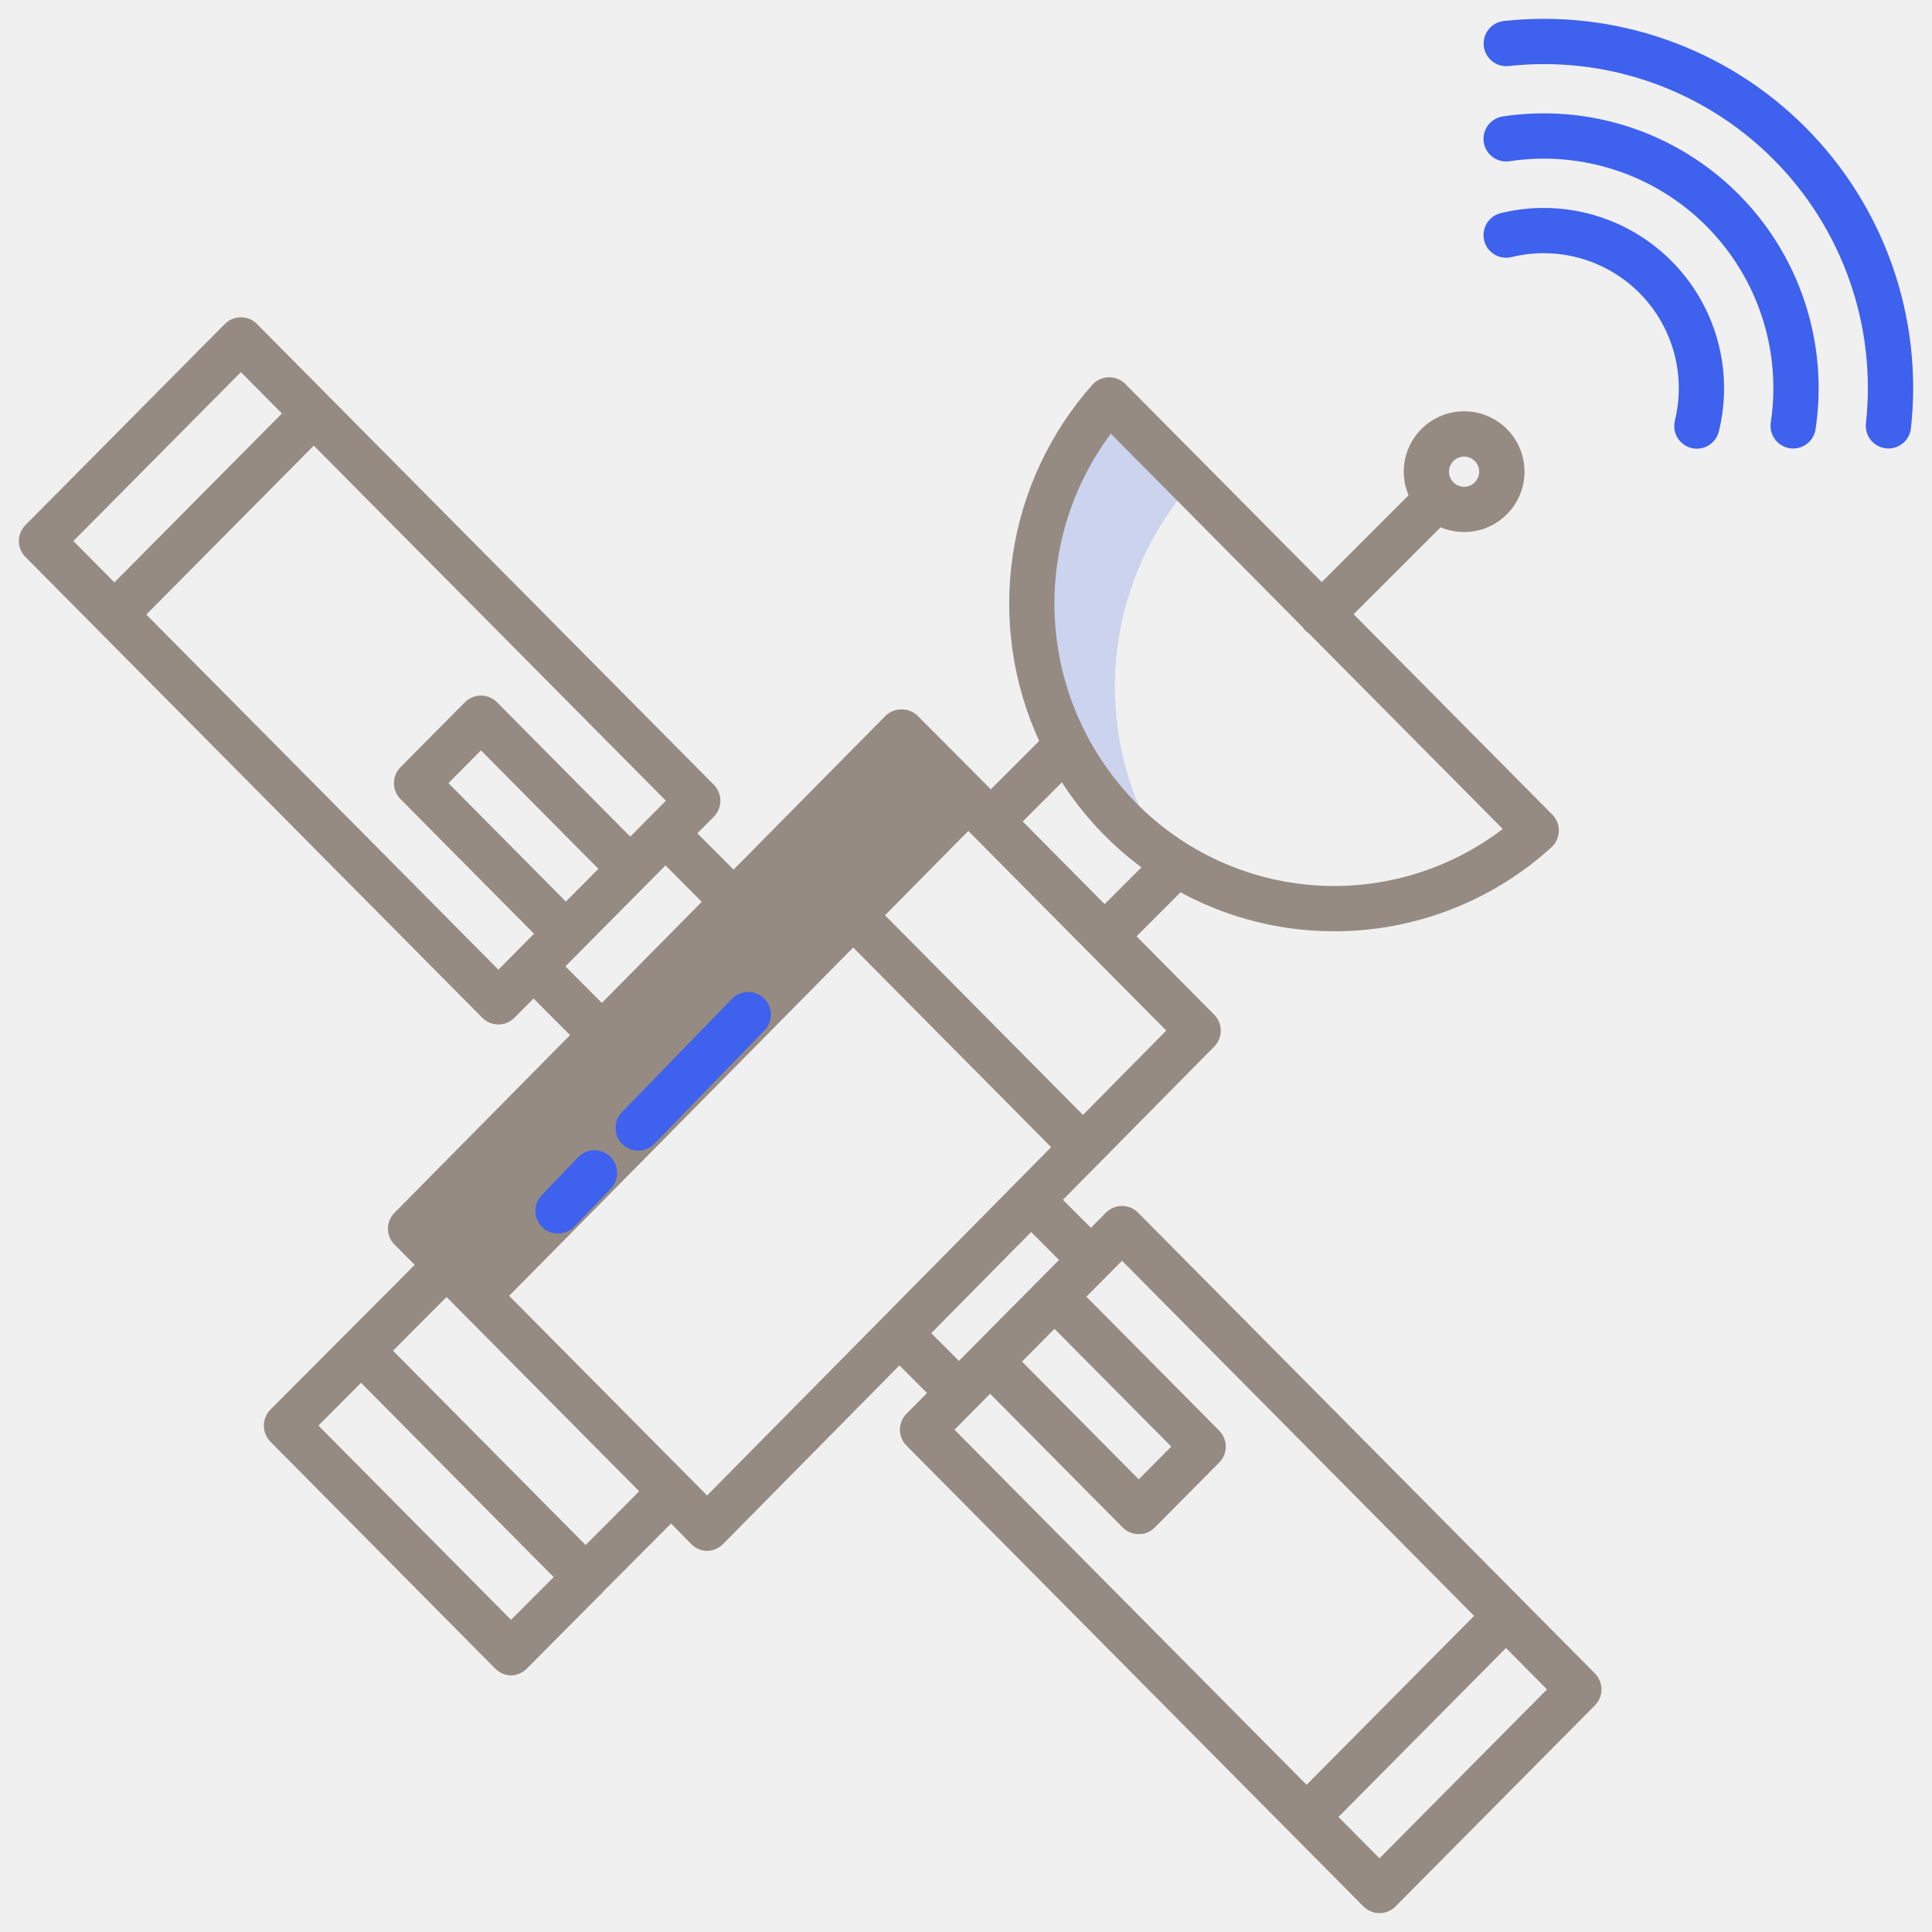
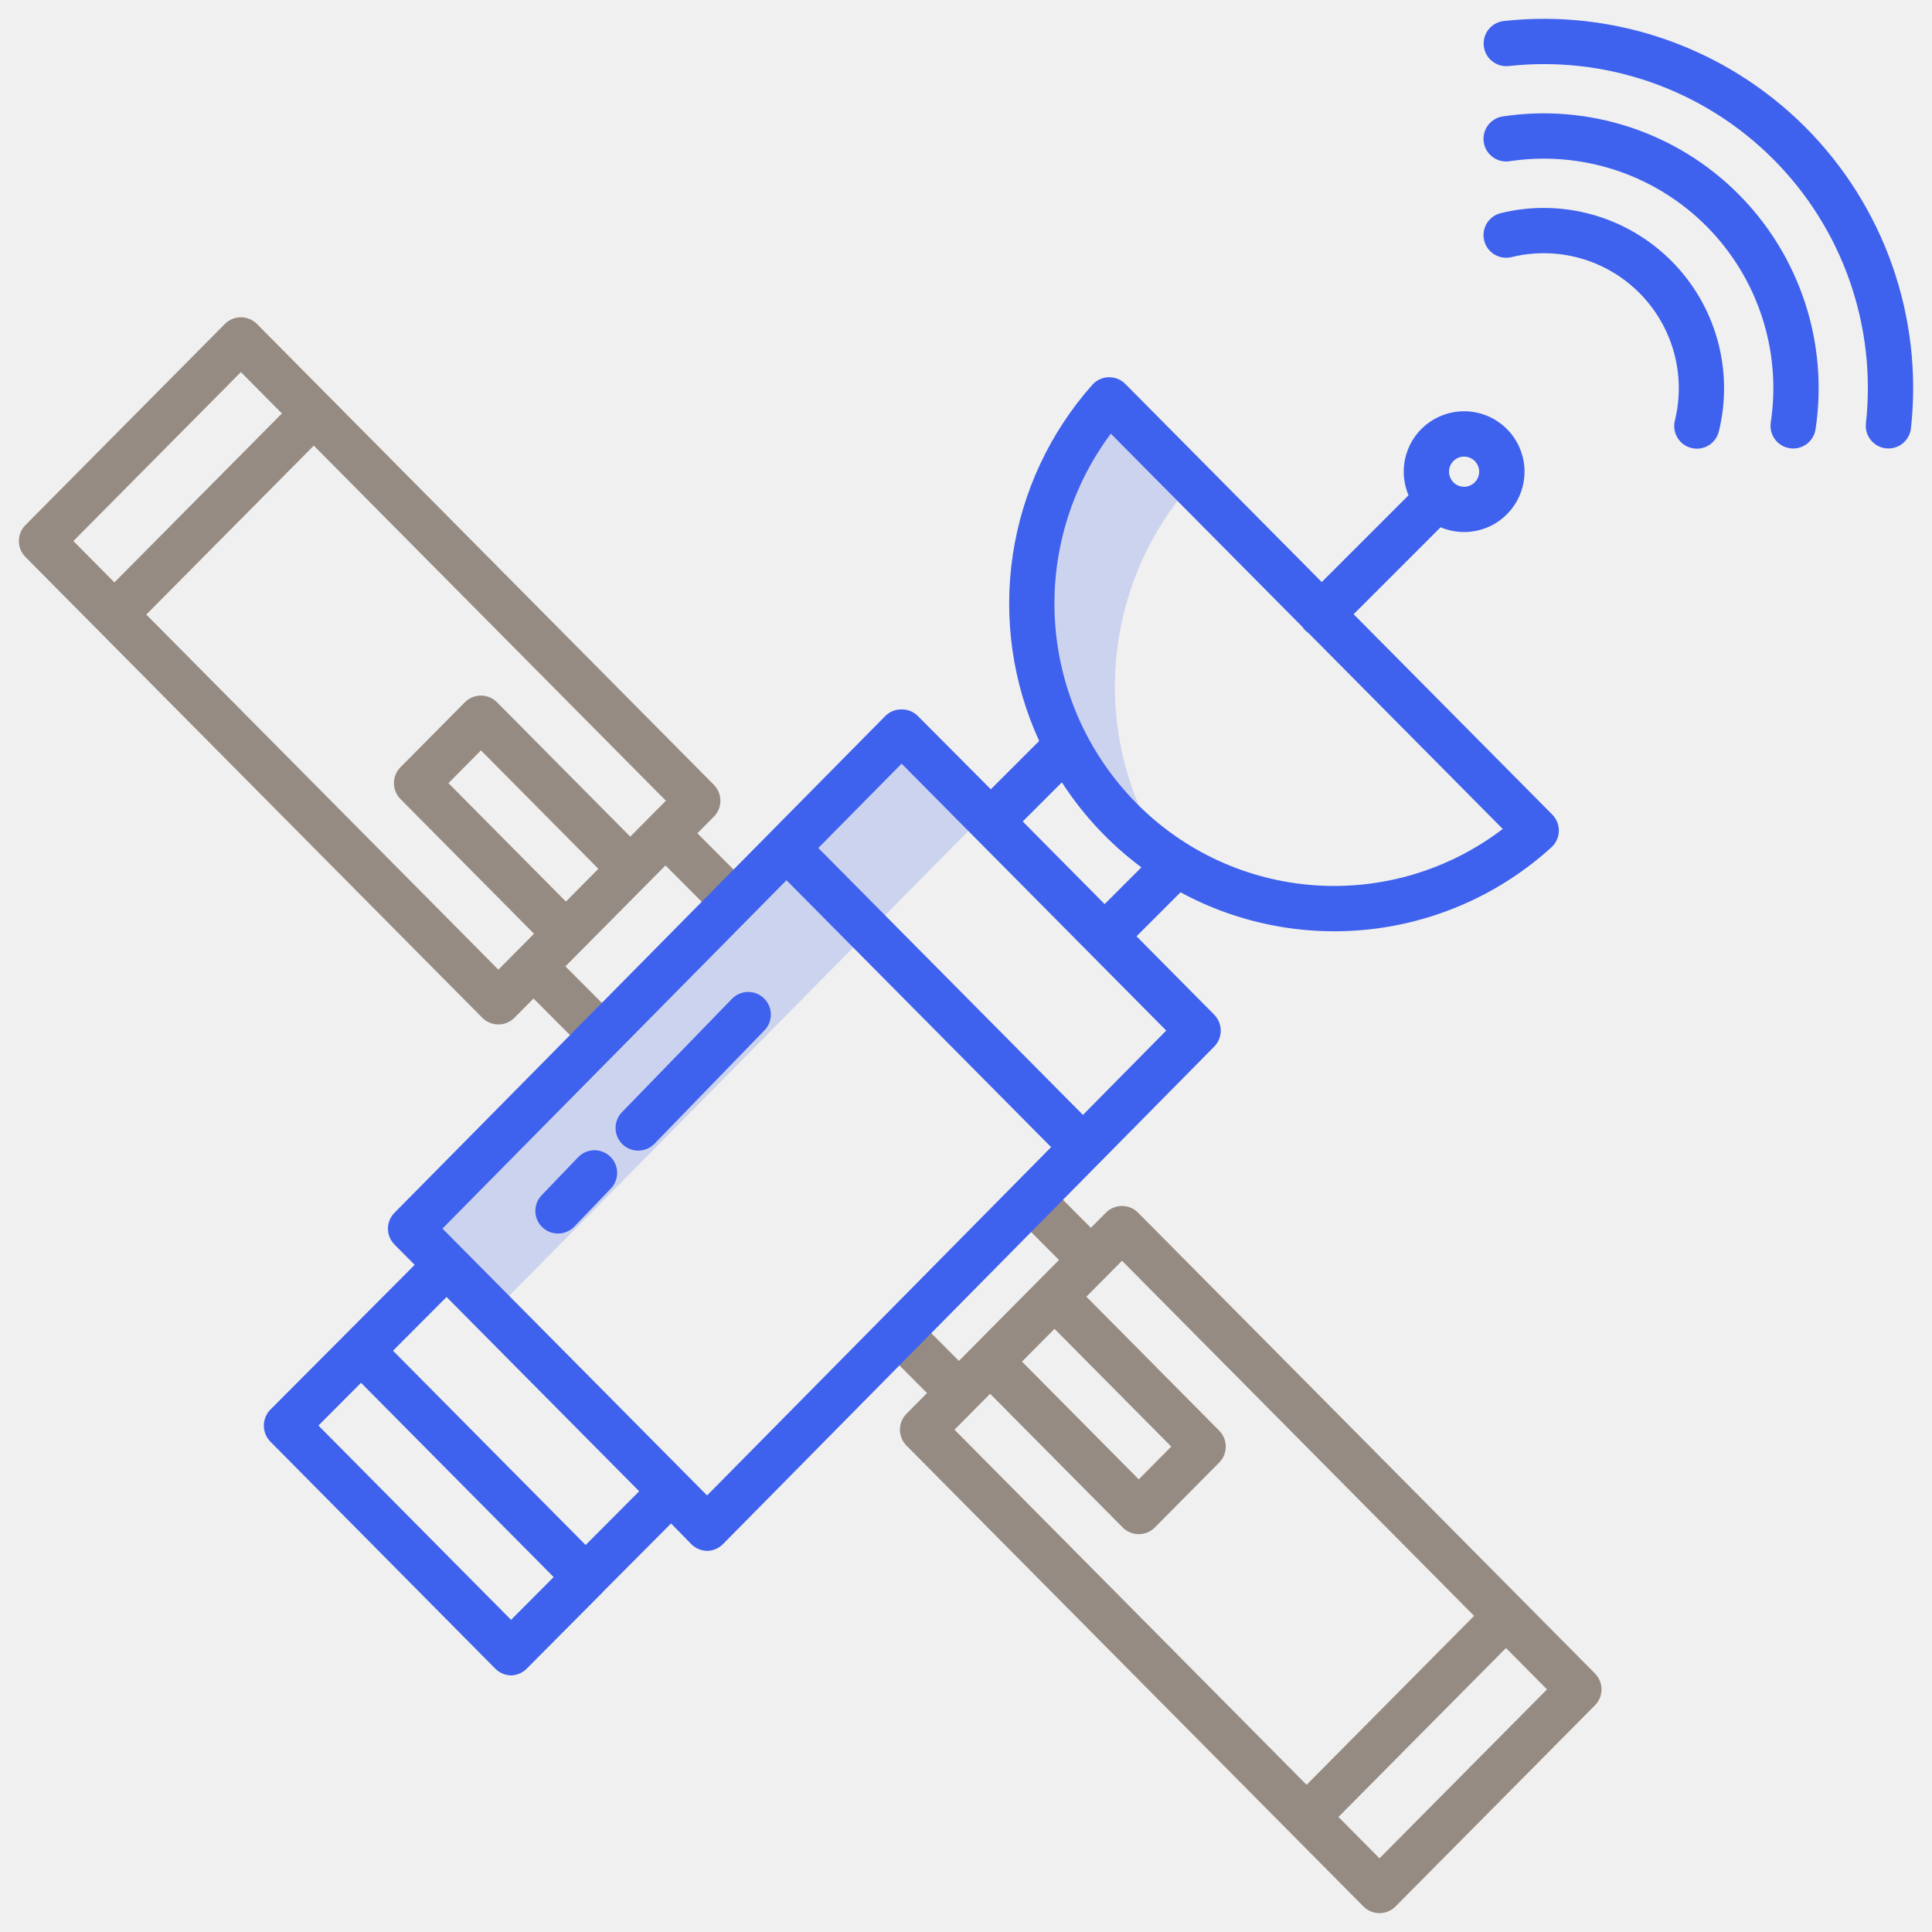
- <svg xmlns="http://www.w3.org/2000/svg" viewBox="0 0 80 80" fill="none">
-   <g clip-path="url(#clip0_6873_11179)">
-     <path d="M49.354 20.013L45.93 16.56C43.784 18.97 42.638 22.107 42.725 25.333C42.811 28.559 44.124 31.63 46.395 33.922C46.981 34.513 47.624 35.044 48.314 35.508C48.055 35.122 47.818 34.723 47.603 34.311C46.415 32.03 45.946 29.443 46.259 26.89C46.572 24.337 47.651 21.939 49.354 20.013Z" fill="#3E61EE" fill-opacity="0.2" />
-     <path d="M37.333 30.287L17.002 50.871L18.492 52.376L20.439 54.309L40.756 33.739L37.333 30.287Z" fill="#968B82" />
-     <path d="M31.654 42.665C31.74 42.576 31.808 42.472 31.853 42.358C31.898 42.243 31.921 42.121 31.919 41.998C31.917 41.875 31.891 41.753 31.842 41.64C31.794 41.527 31.723 41.425 31.634 41.339C31.546 41.253 31.442 41.186 31.327 41.14C31.213 41.095 31.091 41.072 30.968 41.074C30.845 41.076 30.723 41.102 30.61 41.151C30.497 41.2 30.395 41.27 30.309 41.359L25.759 46.048C25.672 46.136 25.604 46.24 25.557 46.355C25.511 46.47 25.488 46.593 25.489 46.717C25.491 46.84 25.516 46.963 25.565 47.077C25.614 47.19 25.685 47.293 25.774 47.379C25.863 47.466 25.968 47.533 26.083 47.579C26.198 47.624 26.321 47.646 26.445 47.644C26.569 47.642 26.691 47.615 26.804 47.565C26.917 47.515 27.02 47.443 27.105 47.353L31.654 42.665Z" fill="#3E61EE" />
-     <path d="M23.941 47.916L22.429 49.492C22.344 49.58 22.277 49.685 22.232 49.8C22.187 49.915 22.166 50.037 22.168 50.16C22.171 50.283 22.198 50.404 22.247 50.517C22.296 50.63 22.368 50.732 22.456 50.817C22.636 50.989 22.876 51.083 23.125 51.078C23.248 51.075 23.369 51.049 23.482 50.999C23.595 50.95 23.697 50.879 23.782 50.79L25.294 49.215C25.379 49.126 25.446 49.021 25.49 48.906C25.535 48.792 25.557 48.669 25.554 48.546C25.552 48.423 25.525 48.302 25.476 48.189C25.426 48.076 25.355 47.974 25.266 47.889C25.177 47.804 25.073 47.737 24.958 47.692C24.843 47.647 24.721 47.626 24.598 47.628C24.475 47.631 24.353 47.657 24.241 47.707C24.128 47.756 24.026 47.828 23.941 47.916Z" fill="#3E61EE" />
-     <path d="M62.265 0.871C62.019 0.899 61.794 1.024 61.64 1.217C61.485 1.41 61.413 1.657 61.44 1.903C61.467 2.149 61.59 2.375 61.782 2.531C61.975 2.687 62.221 2.76 62.467 2.735C64.464 2.515 66.485 2.746 68.38 3.412C70.275 4.078 71.997 5.161 73.417 6.582C74.838 8.002 75.921 9.724 76.587 11.619C77.253 13.514 77.484 15.535 77.264 17.532C77.237 17.779 77.31 18.027 77.466 18.221C77.622 18.414 77.848 18.538 78.095 18.565C78.343 18.592 78.59 18.519 78.784 18.363C78.978 18.207 79.102 17.981 79.128 17.734C79.379 15.458 79.115 13.156 78.356 10.996C77.597 8.836 76.362 6.874 74.743 5.256C73.125 3.637 71.163 2.403 69.003 1.644C66.844 0.885 64.541 0.621 62.265 0.871Z" fill="#3E61EE" />
-     <path d="M74.113 18.561C74.159 18.567 74.206 18.571 74.252 18.571C74.477 18.571 74.694 18.49 74.864 18.343C75.034 18.196 75.145 17.994 75.178 17.771C75.445 16.009 75.293 14.21 74.736 12.517C74.18 10.824 73.233 9.286 71.973 8.026C70.713 6.766 69.175 5.82 67.482 5.263C65.79 4.706 63.99 4.555 62.228 4.821C61.982 4.858 61.761 4.99 61.613 5.19C61.465 5.39 61.402 5.641 61.439 5.887C61.475 6.132 61.608 6.354 61.808 6.502C62.008 6.65 62.258 6.712 62.504 6.676C63.977 6.453 65.48 6.579 66.895 7.044C68.309 7.508 69.595 8.299 70.647 9.352C71.7 10.405 72.491 11.69 72.956 13.105C73.421 14.519 73.547 16.023 73.324 17.495C73.306 17.617 73.312 17.741 73.341 17.86C73.371 17.98 73.424 18.092 73.498 18.191C73.571 18.29 73.663 18.374 73.769 18.437C73.874 18.5 73.991 18.542 74.113 18.561Z" fill="#3E61EE" />
-     <path d="M61.456 9.957C61.514 10.199 61.667 10.407 61.88 10.536C62.092 10.665 62.347 10.705 62.589 10.646C63.523 10.416 64.5 10.432 65.427 10.691C66.353 10.949 67.197 11.443 67.877 12.123C68.557 12.803 69.05 13.647 69.309 14.573C69.568 15.5 69.584 16.477 69.354 17.411C69.324 17.531 69.318 17.656 69.336 17.778C69.354 17.901 69.396 18.018 69.46 18.124C69.524 18.23 69.608 18.323 69.708 18.396C69.807 18.469 69.921 18.522 70.041 18.552C70.161 18.581 70.286 18.586 70.408 18.567C70.53 18.548 70.648 18.505 70.753 18.44C70.859 18.375 70.95 18.291 71.023 18.19C71.095 18.09 71.147 17.977 71.176 17.856C71.481 16.609 71.46 15.305 71.114 14.068C70.769 12.832 70.11 11.706 69.203 10.798C68.295 9.89 67.168 9.232 65.932 8.886C64.696 8.541 63.391 8.519 62.145 8.825C61.903 8.884 61.695 9.036 61.566 9.248C61.436 9.461 61.397 9.716 61.456 9.957Z" fill="#3E61EE" />
-     <path d="M66.043 69.294L47.125 50.214C47.038 50.126 46.934 50.056 46.82 50.008C46.706 49.961 46.583 49.936 46.459 49.936C46.335 49.936 46.213 49.961 46.099 50.008C45.984 50.056 45.881 50.126 45.793 50.214L45.171 50.841L43.352 49.017L42.024 50.341L43.851 52.172L40.338 55.715L39.707 56.352L37.888 54.528L36.56 55.852L38.386 57.683L37.536 58.54C37.362 58.716 37.264 58.953 37.264 59.2C37.264 59.448 37.362 59.685 37.536 59.861L56.456 78.941C56.543 79.029 56.647 79.099 56.761 79.146C56.875 79.194 56.998 79.218 57.121 79.218C57.245 79.218 57.368 79.194 57.482 79.146C57.596 79.099 57.7 79.029 57.787 78.941L66.043 70.614C66.218 70.438 66.315 70.201 66.315 69.954C66.315 69.707 66.218 69.469 66.043 69.294ZM43.664 55.024L48.499 59.899L47.153 61.256L42.319 56.381L43.664 55.024ZM39.524 59.201L40.999 57.713L46.488 63.249C46.575 63.337 46.678 63.407 46.793 63.454C46.907 63.502 47.03 63.526 47.153 63.526C47.277 63.526 47.4 63.502 47.514 63.454C47.628 63.407 47.732 63.337 47.819 63.249L50.485 60.56C50.659 60.385 50.757 60.147 50.757 59.9C50.757 59.653 50.659 59.416 50.485 59.24L44.985 53.693L46.46 52.205L61.039 66.91L54.103 73.905L39.524 59.201ZM57.121 76.949L55.423 75.236L62.359 68.241L64.058 69.954L57.121 76.949Z" fill="#968B82" />
-     <path d="M28.876 34.505L29.559 33.817C29.733 33.642 29.83 33.404 29.83 33.157C29.83 32.91 29.733 32.673 29.559 32.497L10.64 13.416C10.553 13.328 10.45 13.258 10.335 13.211C10.221 13.163 10.099 13.139 9.975 13.139C9.851 13.139 9.729 13.163 9.614 13.211C9.5 13.258 9.396 13.328 9.309 13.416L1.053 21.743C0.879 21.919 0.781 22.156 0.781 22.403C0.781 22.65 0.879 22.888 1.053 23.063L19.971 42.144C20.058 42.231 20.162 42.301 20.276 42.349C20.39 42.396 20.513 42.421 20.637 42.421C20.76 42.421 20.883 42.396 20.997 42.349C21.111 42.301 21.215 42.231 21.302 42.144L22.092 41.347L24.248 43.508L25.576 42.184L23.412 40.016L27.556 35.836L29.71 37.996L31.038 36.672L28.876 34.505ZM3.039 22.403L9.975 15.408L11.673 17.121L4.737 24.116L3.039 22.403ZM23.432 37.333L18.57 32.429L19.915 31.072L24.777 35.976L23.432 37.333ZM26.098 34.644L20.581 29.08C20.493 28.992 20.39 28.922 20.275 28.875C20.161 28.827 20.039 28.802 19.915 28.802C19.791 28.802 19.669 28.827 19.554 28.875C19.44 28.922 19.336 28.992 19.249 29.08L16.584 31.768C16.409 31.944 16.312 32.181 16.312 32.428C16.312 32.676 16.409 32.913 16.584 33.089L22.112 38.664L20.637 40.152L6.058 25.448L12.993 18.452L27.573 33.156L26.098 34.644Z" fill="#968B82" />
-     <path d="M20.494 69.081C20.668 69.263 20.907 69.369 21.158 69.376H21.16C21.411 69.369 21.649 69.264 21.824 69.083L24.86 66.029C24.877 66.013 24.897 65.998 24.914 65.981C24.931 65.964 24.947 65.938 24.964 65.918L27.788 63.083L28.615 63.93C28.79 64.11 29.029 64.215 29.28 64.219H29.281C29.406 64.217 29.529 64.19 29.643 64.14C29.757 64.09 29.861 64.018 29.947 63.928L50.278 43.337C50.452 43.161 50.549 42.923 50.549 42.676C50.548 42.429 50.451 42.191 50.277 42.015L47.062 38.771L48.883 36.949C51.32 38.269 54.107 38.799 56.859 38.466C59.611 38.132 62.19 36.951 64.241 35.086C64.335 35.001 64.41 34.898 64.463 34.782C64.516 34.667 64.545 34.543 64.548 34.416C64.552 34.289 64.529 34.164 64.483 34.046C64.436 33.928 64.366 33.821 64.277 33.731L56.051 25.434L59.651 21.834C60.186 22.06 60.783 22.093 61.339 21.928C61.895 21.763 62.377 21.409 62.701 20.927C63.026 20.446 63.172 19.866 63.116 19.289C63.06 18.711 62.804 18.171 62.394 17.76C61.983 17.35 61.442 17.096 60.864 17.041C60.286 16.985 59.707 17.133 59.226 17.458C58.745 17.783 58.392 18.265 58.228 18.821C58.063 19.378 58.097 19.975 58.325 20.509L54.731 24.103L46.596 15.899C46.506 15.808 46.398 15.736 46.28 15.688C46.161 15.641 46.034 15.618 45.906 15.621C45.778 15.625 45.652 15.654 45.536 15.708C45.42 15.762 45.316 15.839 45.231 15.935C43.472 17.914 42.328 20.362 41.937 22.981C41.547 25.6 41.926 28.276 43.03 30.682L41.029 32.684L37.999 29.641C37.911 29.555 37.807 29.487 37.692 29.441C37.578 29.396 37.456 29.373 37.333 29.375H37.332C37.209 29.373 37.086 29.396 36.972 29.442C36.858 29.487 36.754 29.555 36.666 29.642L16.335 50.219C16.161 50.394 16.064 50.631 16.064 50.877C16.064 51.124 16.162 51.36 16.336 51.535L17.171 52.376L11.199 58.367C11.024 58.544 10.926 58.783 10.926 59.032C10.925 59.28 11.023 59.519 11.197 59.697L20.494 69.081ZM60.625 18.907C60.749 18.907 60.87 18.943 60.972 19.012C61.075 19.081 61.155 19.178 61.203 19.293C61.25 19.407 61.262 19.532 61.238 19.654C61.214 19.775 61.154 19.886 61.067 19.974C60.98 20.061 60.868 20.121 60.747 20.145C60.626 20.169 60.5 20.157 60.386 20.109C60.272 20.062 60.174 19.982 60.105 19.879C60.037 19.776 60 19.655 60 19.532C60 19.366 60.066 19.207 60.183 19.09C60.3 18.973 60.459 18.907 60.625 18.907ZM45.997 17.957L53.932 25.961C53.999 26.063 54.086 26.15 54.187 26.218L62.226 34.326C60.002 36.025 57.235 36.854 54.443 36.658C51.651 36.463 49.026 35.256 47.061 33.264C45.081 31.262 43.885 28.616 43.69 25.808C43.495 22.999 44.313 20.214 45.997 17.957ZM43.97 32.395C44.849 33.756 45.964 34.948 47.264 35.916L45.741 37.438L42.349 34.016L43.97 32.395ZM37.334 31.622L48.292 42.674L44.843 46.166L33.884 35.114L37.334 31.622ZM32.567 36.448L43.525 47.501L29.279 61.924L28.451 61.089L18.321 50.873L32.567 36.448ZM26.467 61.751L24.25 63.976L16.274 55.931L18.491 53.706L26.467 61.751ZM14.95 57.259L22.926 65.304L21.161 67.074L13.185 59.03L14.95 57.259Z" fill="#968B82" />
-   </g>
-   <defs>
-     <clipPath id="clip0_6873_11179">
-       <rect width="80" height="80" fill="white" />
-     </clipPath>
-   </defs>
+ <svg xmlns="http://www.w3.org/2000/svg" viewBox="0 0 144 144" fill="none">
+   <path d="M88.837 36.023L82.674 29.807C78.812 34.146 76.749 39.793 76.905 45.599C77.06 51.406 79.423 56.934 83.512 61.06C84.566 62.123 85.723 63.079 86.966 63.913C86.5 63.22 86.072 62.501 85.686 61.76C83.547 57.654 82.704 52.997 83.266 48.402C83.829 43.807 85.771 39.491 88.837 36.023Z" fill="#3E61EE" fill-opacity="0.2" />
+   <path d="M67.2 54.518L30.604 91.57L33.287 94.278L36.791 97.757L73.361 60.732L67.2 54.518Z" fill="#3E61EE" fill-opacity="0.2" />
+   <path d="M56.978 76.796C57.133 76.637 57.254 76.449 57.336 76.243C57.418 76.037 57.458 75.817 57.455 75.596C57.451 75.374 57.404 75.155 57.317 74.952C57.229 74.749 57.102 74.564 56.943 74.41C56.783 74.256 56.596 74.134 56.39 74.052C56.184 73.971 55.964 73.93 55.742 73.934C55.52 73.937 55.302 73.984 55.098 74.072C54.895 74.16 54.711 74.287 54.556 74.446L46.367 82.886C46.211 83.045 46.087 83.233 46.004 83.439C45.92 83.646 45.879 83.867 45.881 84.09C45.883 84.313 45.93 84.533 46.018 84.738C46.106 84.942 46.233 85.128 46.393 85.283C46.553 85.438 46.742 85.56 46.95 85.642C47.157 85.723 47.378 85.763 47.601 85.759C47.824 85.755 48.044 85.706 48.248 85.617C48.452 85.527 48.636 85.398 48.79 85.236L56.978 76.796Z" fill="#3E61EE" />
+   <path d="M43.093 86.25L40.372 89.086C40.219 89.246 40.098 89.434 40.018 89.641C39.937 89.847 39.898 90.067 39.903 90.289C39.907 90.51 39.956 90.729 40.044 90.932C40.133 91.135 40.262 91.318 40.422 91.472C40.745 91.781 41.177 91.95 41.625 91.941C41.846 91.936 42.065 91.888 42.268 91.799C42.471 91.71 42.654 91.582 42.807 91.422L45.528 88.587C45.682 88.427 45.802 88.239 45.883 88.032C45.963 87.826 46.002 87.605 45.998 87.384C45.993 87.162 45.945 86.944 45.856 86.741C45.767 86.538 45.639 86.354 45.479 86.201C45.319 86.047 45.131 85.927 44.924 85.847C44.718 85.766 44.498 85.727 44.276 85.731C44.054 85.736 43.836 85.784 43.633 85.873C43.43 85.962 43.247 86.09 43.093 86.25Z" fill="#3E61EE" />
+   <path d="M112.077 1.568C111.634 1.619 111.23 1.842 110.951 2.191C110.673 2.539 110.544 2.983 110.592 3.426C110.64 3.869 110.861 4.275 111.208 4.556C111.554 4.836 111.997 4.968 112.441 4.923C116.035 4.527 119.672 4.944 123.084 6.142C126.495 7.34 129.594 9.29 132.151 11.847C134.708 14.404 136.658 17.503 137.856 20.914C139.054 24.326 139.471 27.963 139.075 31.557C139.027 32.002 139.157 32.448 139.438 32.797C139.718 33.146 140.126 33.369 140.571 33.417C141.016 33.465 141.462 33.335 141.811 33.054C142.159 32.773 142.382 32.366 142.431 31.921C142.881 27.825 142.406 23.68 141.039 19.793C139.673 15.905 137.451 12.374 134.538 9.46C131.624 6.547 128.093 4.325 124.205 2.959C120.318 1.593 116.173 1.117 112.077 1.568Z" fill="#3E61EE" />
+   <path d="M133.403 33.41C133.486 33.422 133.57 33.428 133.654 33.428C134.058 33.428 134.449 33.282 134.754 33.018C135.06 32.754 135.261 32.389 135.321 31.989C135.8 28.818 135.528 25.578 134.525 22.531C133.523 19.485 131.82 16.716 129.552 14.448C127.284 12.18 124.515 10.476 121.468 9.474C118.421 8.472 115.182 8.199 112.01 8.678C111.567 8.744 111.169 8.984 110.903 9.343C110.636 9.703 110.524 10.154 110.59 10.596C110.656 11.039 110.895 11.438 111.255 11.704C111.614 11.97 112.065 12.083 112.508 12.017C115.157 11.616 117.864 11.842 120.41 12.679C122.956 13.516 125.27 14.939 127.165 16.834C129.06 18.729 130.484 21.043 131.32 23.589C132.157 26.135 132.384 28.842 131.983 31.492C131.95 31.711 131.961 31.934 132.014 32.15C132.068 32.364 132.164 32.567 132.296 32.745C132.428 32.923 132.593 33.073 132.783 33.187C132.973 33.301 133.184 33.377 133.403 33.41Z" fill="#3E61EE" />
+   <path d="M110.62 17.924C110.726 18.358 111.001 18.733 111.383 18.965C111.766 19.198 112.225 19.269 112.66 19.163C114.341 18.75 116.101 18.778 117.768 19.244C119.435 19.709 120.955 20.597 122.179 21.822C123.403 23.046 124.291 24.565 124.757 26.232C125.223 27.9 125.25 29.659 124.838 31.341C124.783 31.556 124.772 31.781 124.805 32.002C124.837 32.222 124.913 32.433 125.028 32.624C125.143 32.815 125.295 32.981 125.474 33.113C125.653 33.245 125.857 33.34 126.074 33.393C126.29 33.446 126.515 33.456 126.735 33.421C126.955 33.387 127.166 33.309 127.356 33.193C127.546 33.076 127.711 32.923 127.841 32.743C127.972 32.563 128.065 32.358 128.116 32.141C128.666 29.897 128.628 27.549 128.006 25.323C127.384 23.098 126.199 21.07 124.565 19.437C122.931 17.803 120.903 16.617 118.678 15.995C116.453 15.373 114.105 15.335 111.86 15.885C111.425 15.991 111.051 16.265 110.818 16.648C110.586 17.03 110.514 17.489 110.62 17.924Z" fill="#3E61EE" />
+   <path d="M118.878 124.729L84.825 90.385C84.668 90.227 84.481 90.101 84.276 90.015C84.07 89.93 83.849 89.885 83.627 89.885C83.404 89.885 83.183 89.93 82.978 90.015C82.772 90.101 82.585 90.227 82.428 90.385L81.308 91.514L78.033 88.231L75.643 90.614L78.931 93.911L72.608 100.288L71.472 101.434L68.198 98.152L65.808 100.535L69.095 103.831L67.565 105.373C67.252 105.689 67.076 106.116 67.076 106.561C67.076 107.006 67.252 107.433 67.565 107.749L101.62 142.094C101.777 142.253 101.964 142.378 102.17 142.464C102.375 142.55 102.596 142.594 102.819 142.594C103.041 142.594 103.262 142.55 103.468 142.464C103.673 142.378 103.86 142.253 104.017 142.094L118.878 127.105C119.192 126.789 119.368 126.362 119.368 125.917C119.368 125.472 119.192 125.045 118.878 124.729ZM78.596 99.044L87.298 107.82L84.876 110.262L76.174 101.487L78.596 99.044ZM71.143 106.562L73.798 103.884L83.678 113.848C83.835 114.007 84.022 114.132 84.227 114.218C84.433 114.304 84.653 114.348 84.876 114.348C85.099 114.348 85.32 114.304 85.525 114.218C85.731 114.132 85.918 114.007 86.075 113.848L90.873 109.009C91.186 108.693 91.362 108.266 91.362 107.821C91.362 107.376 91.186 106.949 90.873 106.633L80.973 96.648L83.628 93.97L109.87 120.438L97.386 133.03L71.143 106.562ZM102.819 138.509L99.761 135.426L112.247 122.834L115.304 125.917L102.819 138.509Z" fill="#968B82" />
+   <path d="M51.978 62.108L53.206 60.871C53.519 60.555 53.695 60.128 53.695 59.682C53.695 59.237 53.519 58.81 53.206 58.494L19.153 24.149C18.996 23.991 18.81 23.865 18.604 23.779C18.398 23.694 18.178 23.649 17.955 23.649C17.732 23.649 17.512 23.694 17.306 23.779C17.1 23.865 16.914 23.991 16.757 24.149L1.895 39.137C1.582 39.453 1.406 39.88 1.406 40.325C1.406 40.771 1.582 41.198 1.895 41.514L35.948 75.858C36.105 76.016 36.291 76.142 36.497 76.228C36.703 76.313 36.923 76.358 37.146 76.358C37.369 76.358 37.589 76.313 37.795 76.228C38.001 76.142 38.187 76.016 38.344 75.858L39.766 74.424L43.647 78.314L46.037 75.93L42.142 72.028L49.601 64.505L53.479 68.392L55.87 66.009L51.978 62.108ZM5.47 40.326L17.955 27.733L21.012 30.817L8.527 43.409L5.47 40.326ZM42.178 67.198L33.425 58.371L35.847 55.929L44.6 64.756L42.178 67.198ZM46.976 62.359L37.045 52.343C36.888 52.185 36.702 52.06 36.496 51.974C36.29 51.888 36.07 51.844 35.847 51.844C35.624 51.844 35.404 51.888 35.198 51.974C34.992 52.06 34.806 52.185 34.649 52.343L29.851 57.183C29.537 57.499 29.361 57.926 29.361 58.371C29.361 58.816 29.537 59.243 29.851 59.559L39.801 69.595L37.146 72.273L10.904 45.806L23.389 33.214L49.631 59.681L46.976 62.359Z" fill="#968B82" />
+   <path d="M36.889 124.345C37.202 124.673 37.632 124.863 38.085 124.875H38.087C38.539 124.864 38.969 124.675 39.282 124.348L44.747 118.852C44.779 118.823 44.814 118.795 44.844 118.765C44.875 118.734 44.903 118.688 44.934 118.652L50.018 113.549L51.506 115.072C51.821 115.398 52.251 115.585 52.704 115.594H52.705C52.93 115.59 53.151 115.541 53.357 115.451C53.563 115.361 53.749 115.231 53.904 115.069L90.5 78.007C90.813 77.689 90.987 77.261 90.987 76.816C90.987 76.371 90.811 75.943 90.498 75.627L84.71 69.786L87.989 66.507C92.376 68.884 97.393 69.838 102.346 69.237C107.299 68.637 111.942 66.511 115.633 63.154C115.802 63.001 115.938 62.815 116.033 62.608C116.128 62.401 116.18 62.176 116.186 61.948C116.192 61.72 116.152 61.494 116.068 61.282C115.984 61.07 115.858 60.877 115.698 60.715L100.891 45.781L107.372 39.3C108.334 39.707 109.408 39.767 110.41 39.47C111.412 39.172 112.278 38.535 112.862 37.668C113.445 36.801 113.709 35.759 113.608 34.719C113.507 33.679 113.048 32.706 112.308 31.968C111.569 31.23 110.596 30.771 109.556 30.672C108.515 30.573 107.473 30.838 106.607 31.423C105.741 32.008 105.106 32.876 104.81 33.878C104.513 34.88 104.575 35.954 104.984 36.915L98.515 43.384L83.873 28.616C83.711 28.453 83.517 28.324 83.303 28.238C83.089 28.153 82.86 28.112 82.63 28.118C82.4 28.124 82.173 28.177 81.964 28.274C81.755 28.371 81.569 28.51 81.415 28.682C78.25 32.245 76.19 36.652 75.487 41.365C74.783 46.079 75.467 50.895 77.454 55.227L73.851 58.83L68.397 53.353C68.239 53.198 68.052 53.076 67.846 52.994C67.64 52.911 67.42 52.871 67.199 52.875H67.197C66.975 52.871 66.755 52.911 66.549 52.994C66.343 53.076 66.156 53.199 65.998 53.355L29.402 90.394C29.09 90.709 28.915 91.135 28.915 91.579C28.916 92.022 29.091 92.448 29.404 92.763L30.907 94.275L20.158 105.06C19.843 105.378 19.667 105.808 19.666 106.256C19.665 106.704 19.841 107.134 20.155 107.454L36.889 124.345ZM109.125 34.031C109.347 34.031 109.565 34.097 109.75 34.221C109.935 34.345 110.079 34.52 110.164 34.726C110.249 34.931 110.272 35.158 110.228 35.376C110.185 35.594 110.078 35.794 109.92 35.952C109.763 36.109 109.563 36.216 109.344 36.26C109.126 36.303 108.9 36.281 108.694 36.196C108.489 36.111 108.313 35.966 108.189 35.781C108.066 35.596 108 35.379 108 35.156C108 34.858 108.118 34.572 108.329 34.361C108.54 34.15 108.827 34.031 109.125 34.031ZM82.794 32.322L97.078 46.729C97.198 46.912 97.354 47.069 97.536 47.191L112.007 61.786C108.003 64.843 103.022 66.336 97.997 65.984C92.971 65.632 88.247 63.459 84.709 59.873C81.146 56.27 78.993 51.508 78.642 46.453C78.29 41.398 79.763 36.384 82.794 32.322ZM79.146 58.31C80.727 60.76 82.735 62.906 85.074 64.647L82.334 67.388L76.227 61.228L79.146 58.31ZM67.201 56.918L86.925 76.812L80.716 83.099L60.992 63.205L67.201 56.918ZM58.62 65.606L78.344 85.5L52.701 111.462L51.211 109.96L32.977 91.57L58.62 65.606ZM47.641 111.15L43.65 115.156L29.292 100.675L33.284 96.67L47.641 111.15ZM26.909 103.066L41.267 117.546L38.09 120.733L23.733 106.253L26.909 103.066Z" fill="#3E61EE" />
</svg>
